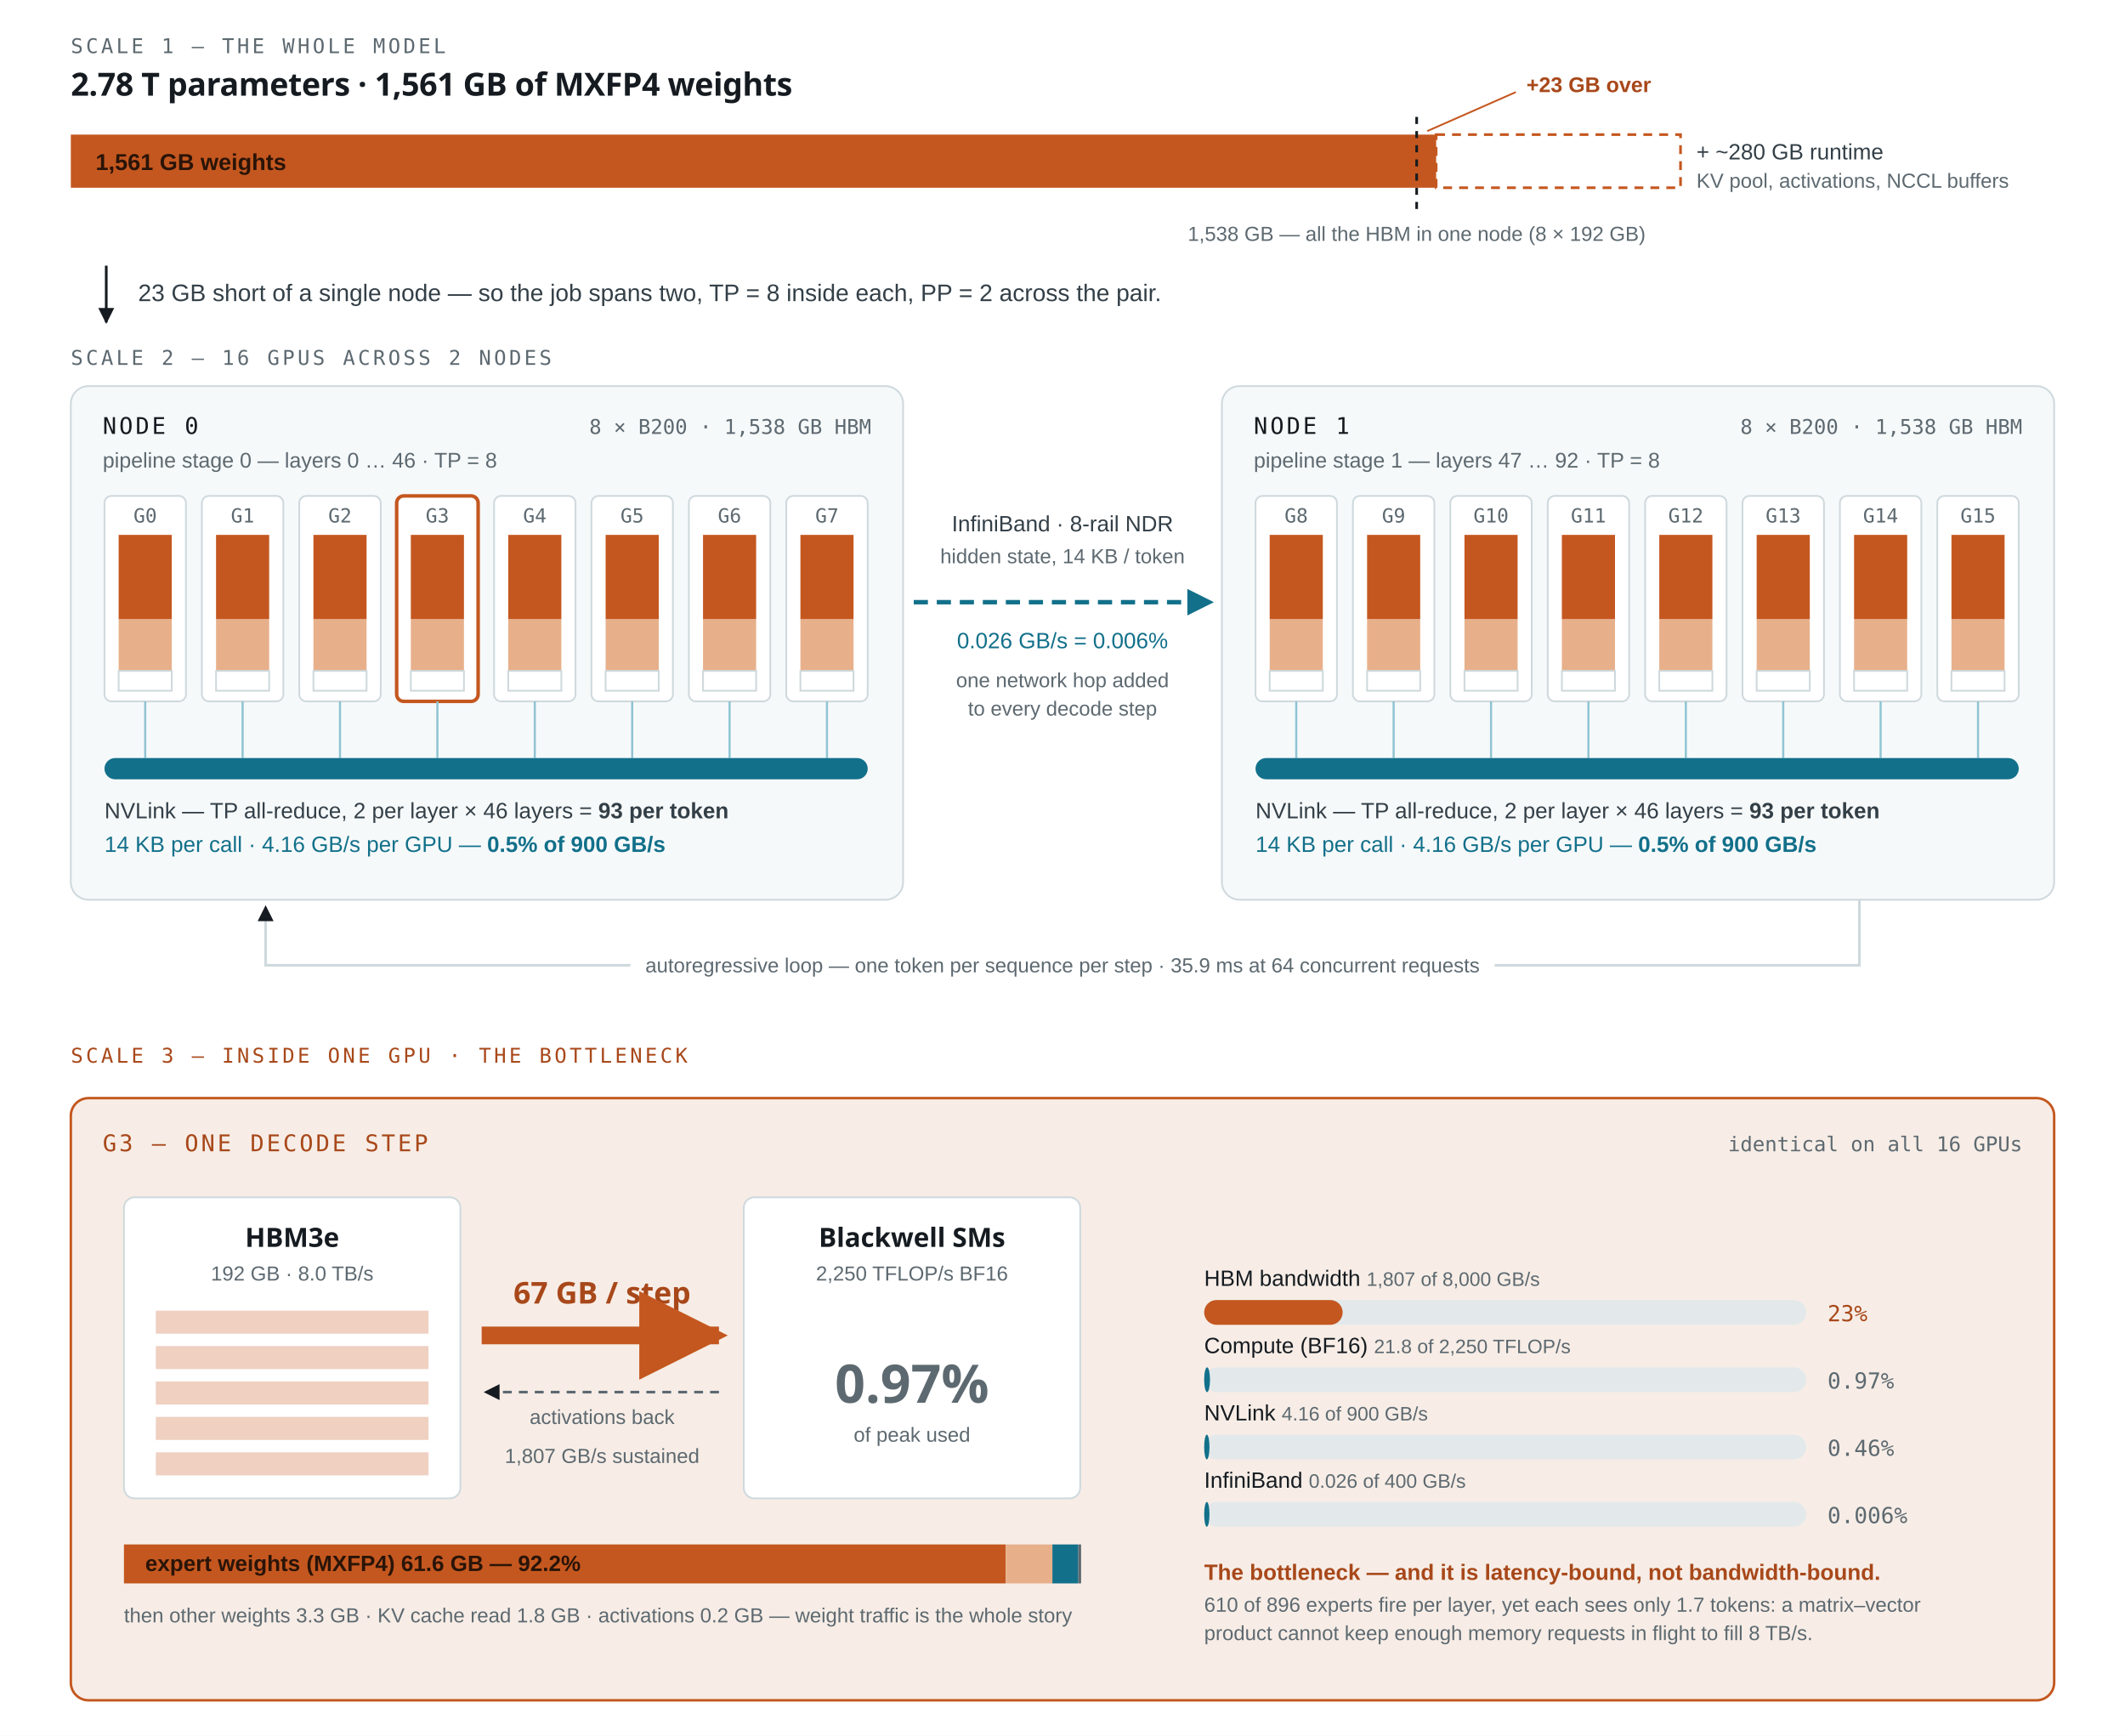
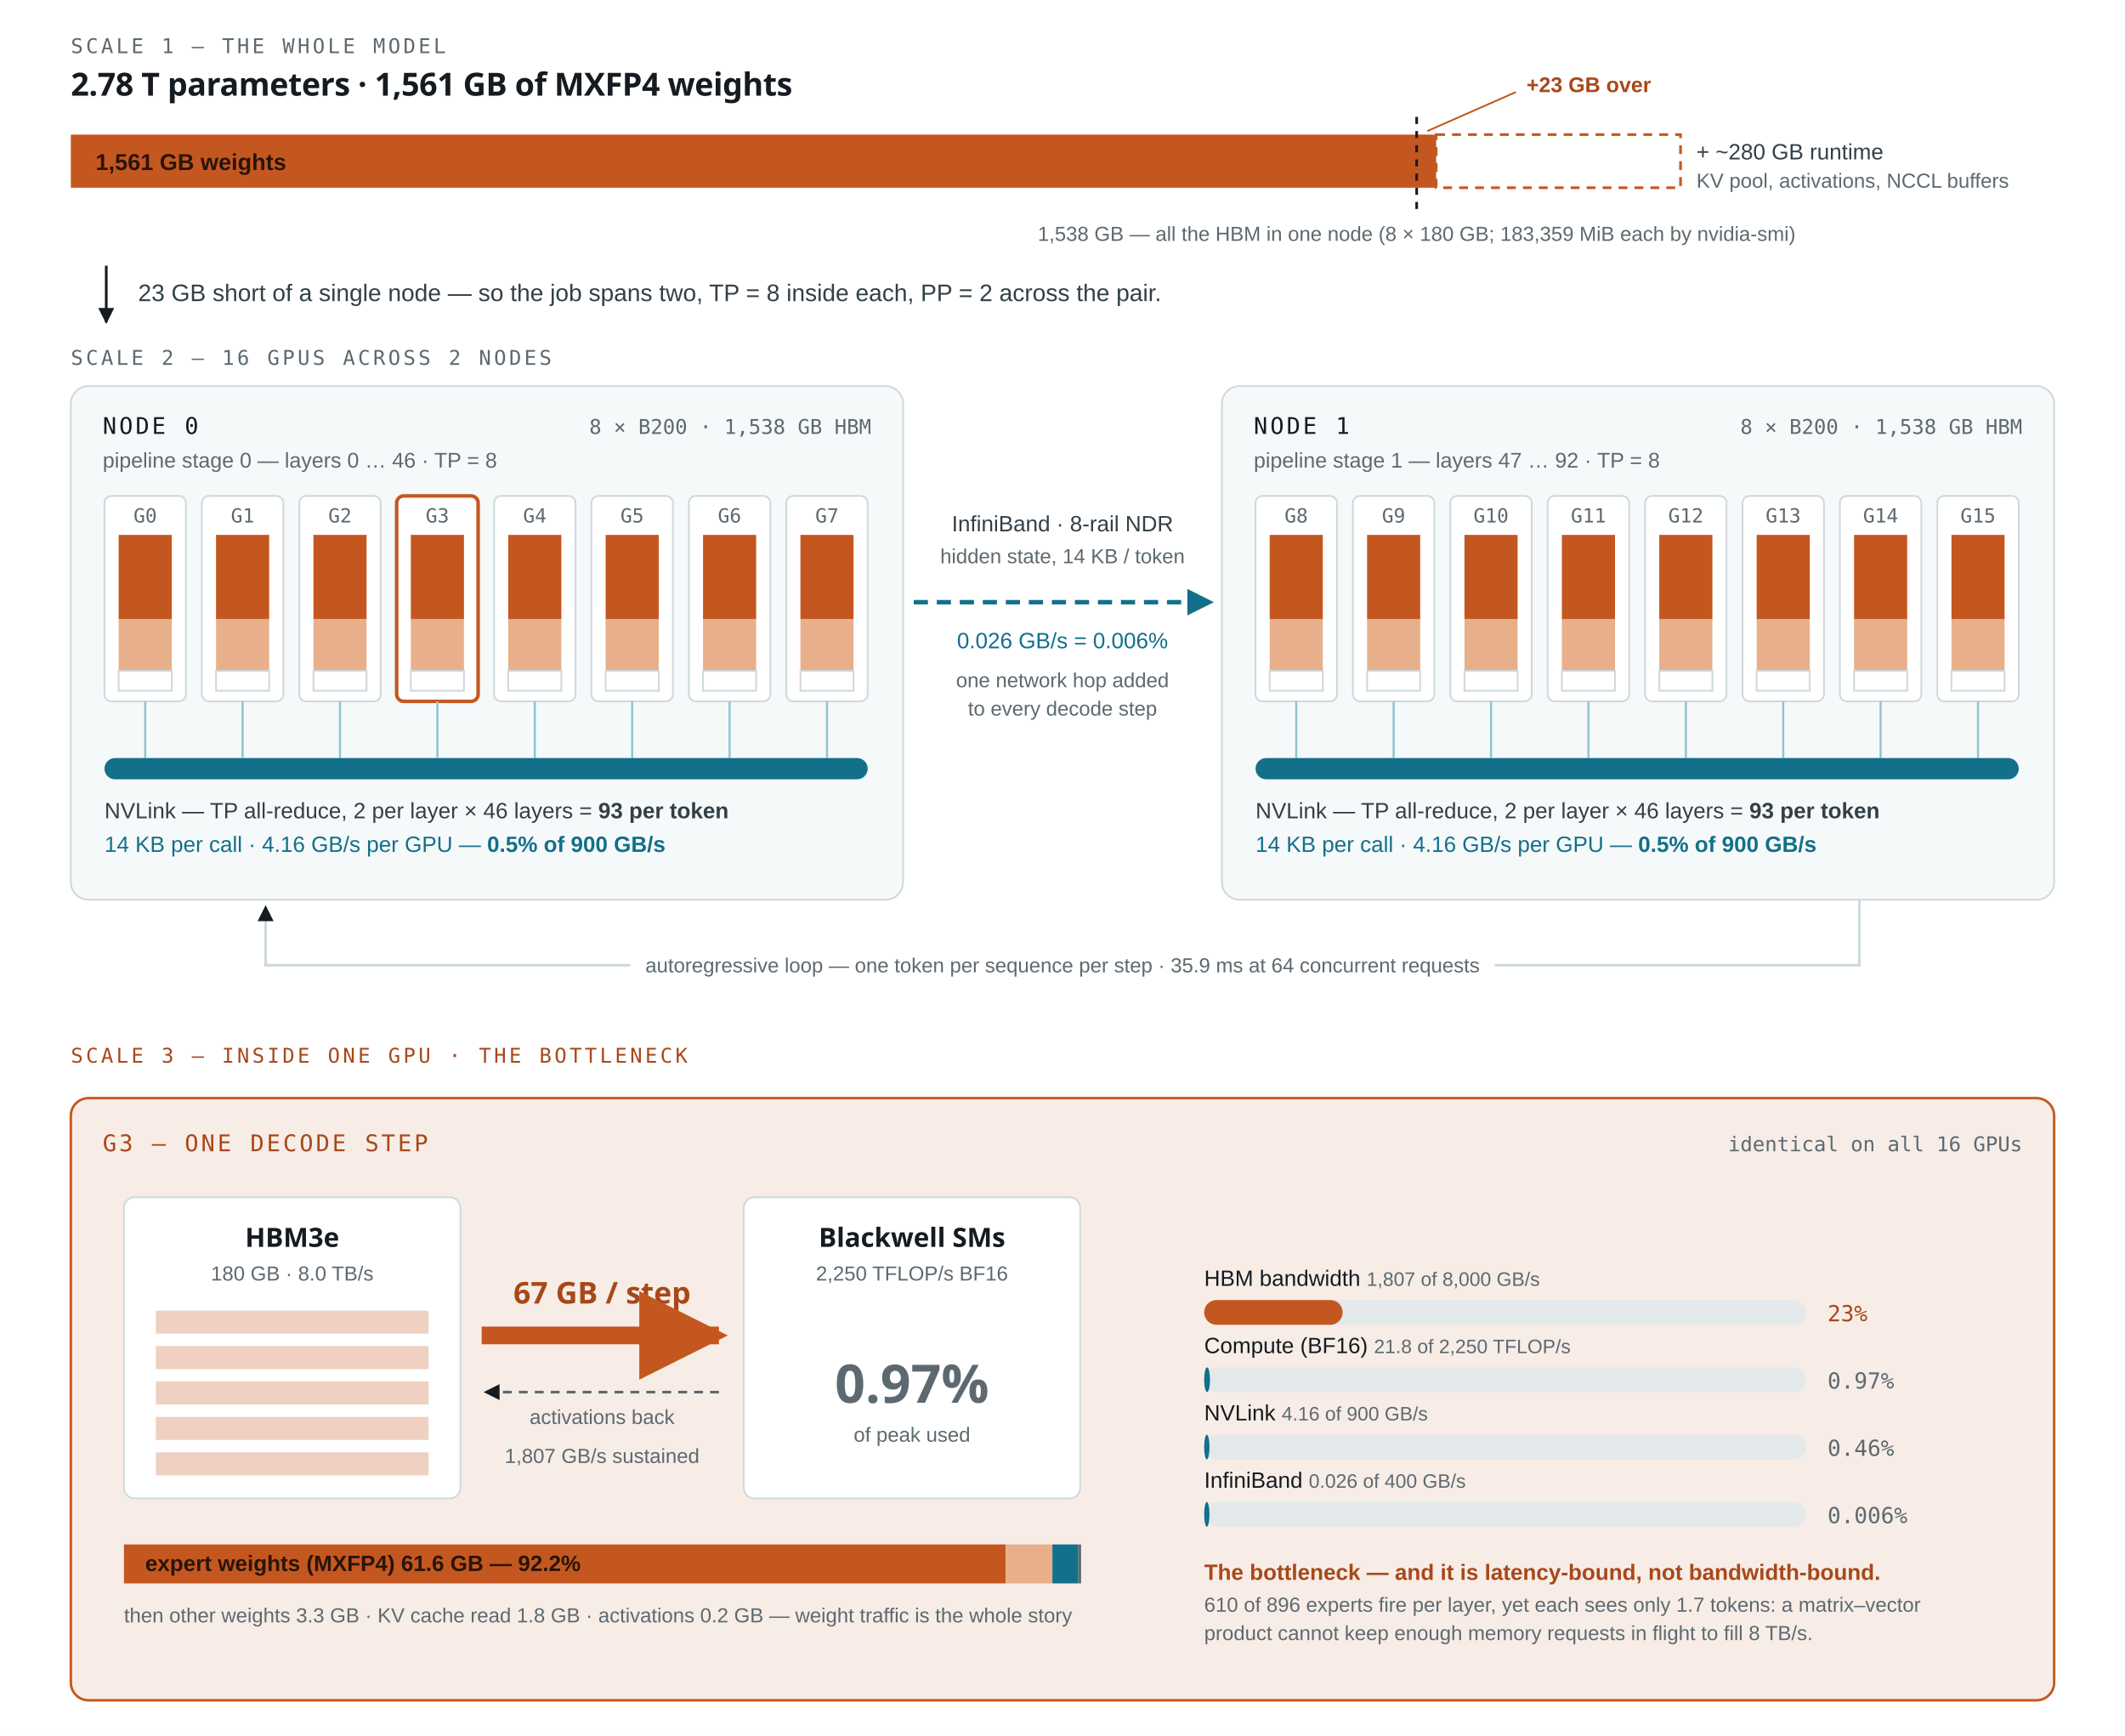
<svg xmlns="http://www.w3.org/2000/svg" viewBox="0 0 1200 980" role="img" aria-label="Kimi-K3 decode step across two B200 nodes: the 1,561 GB of weights exceed one node's 1,538 GB of HBM, forcing 16 GPUs in two pipeline stages; NVLink and InfiniBand run under one percent utilised while each GPU's HBM moves 67 GB per step at 23 percent of peak, the binding constraint.">
  <defs>
    <marker id="ah" viewBox="0 0 10 10" refX="9" refY="5" markerWidth="6" markerHeight="6" orient="auto-start-reverse">
      <path class="ah" d="M0,0 L10,5 L0,10 z" />
    </marker>
    <marker id="ah-hot" viewBox="0 0 10 10" refX="9" refY="5" markerWidth="5" markerHeight="5" orient="auto-start-reverse">
      <path class="ah-hot" d="M0,0 L10,5 L0,10 z" />
    </marker>
    <marker id="ah-cool" viewBox="0 0 10 10" refX="9" refY="5" markerWidth="6" markerHeight="6" orient="auto-start-reverse">
      <path class="ah-cool" d="M0,0 L10,5 L0,10 z" />
    </marker>
  </defs>
  <style>
    text { font-family: "IBM Plex Sans", "Segoe UI", Arial, sans-serif; fill: #333F47; }
    .bg { fill: #FFFFFF; }
    .eyebrow { font-family: "IBM Plex Mono", ui-monospace, monospace; font-size: 11.5px; letter-spacing: .14em; fill: #5D6970; }
    .eyebrow.hot { fill: #A8481A; }
    .h-svg { font-family: Chivo, "Segoe UI", sans-serif; font-size: 18px; font-weight: 700; fill: #151B20; letter-spacing: -.01em; }
    .body-svg { font-size: 13.5px; fill: #333F47; }
    .note { font-size: 12.5px; fill: #333F47; }
    .note-s { font-size: 11.5px; fill: #5D6970; }
    .over { font-size: 12px; font-weight: 600; fill: #A8481A; }
    .on-hot { font-size: 13px; font-weight: 600; fill: #2A1408; }
    .w-bar { fill: #C4571F; }
    .rt-bar { fill: none; stroke: #C4571F; stroke-width: 1.5; stroke-dasharray: 5 4; }
    .cap-line { stroke: #151B20; stroke-width: 1.5; stroke-dasharray: 4 4; }
    .leader { stroke: #C4571F; stroke-width: 1; }
    .flow { stroke: #151B20; stroke-width: 1.5; }
    .ah { fill: #151B20; } .ah-hot { fill: #C4571F; } .ah-cool { fill: #12708A; }
    .panel { fill: #F6F9FA; stroke: #CFD9DD; stroke-width: 1; }
    .panel-hot { fill: #F7EDE6; stroke: #C4571F; stroke-width: 1.4; }
    .node-id { font-family: "IBM Plex Mono", monospace; font-size: 13px; font-weight: 500; letter-spacing: .11em; fill: #151B20; }
    .node-id.hot { fill: #A8481A; }
    .node-cap { font-family: "IBM Plex Mono", monospace; font-size: 11.5px; fill: #5D6970; }
    .node-sub { font-size: 12px; fill: #5D6970; }
    .tile { fill: #FFFFFF; stroke: #CFD9DD; stroke-width: 1; }
    .tile-hi { fill: #FFFFFF; stroke: #C4571F; stroke-width: 2; }
    .gpu { font-family: "IBM Plex Mono", monospace; font-size: 11px; fill: #5D6970; }
    .mem-w { fill: #C4571F; }
    .mem-kv { fill: #E7B08B; }
    .mem-free { fill: none; stroke: #CFD9DD; stroke-width: 1; }
    .nvl-drop { stroke: #8FC4D2; stroke-width: 1.2; }
    .nvlink-bus { fill: #12708A; }
    .link-t { font-size: 12.5px; fill: #333F47; }
    .link-v { font-size: 12.5px; fill: #12708A; }
    .link-t .b, .link-v .b { font-weight: 600; }
    .ib { stroke: #12708A; stroke-width: 2.5; stroke-dasharray: 8 5; }
    .loop { fill: none; stroke: #CFD9DD; stroke-width: 1.5; }
    .box { fill: #FFFFFF; stroke: #CFD9DD; stroke-width: 1; }
    .box-t { font-family: Chivo, sans-serif; font-size: 15px; font-weight: 700; fill: #151B20; }
    .stack { fill: #C4571F; opacity: .28; }
    .pipe { stroke: #C4571F; stroke-width: 10; stroke-linecap: butt; }
    .pipe-back { stroke: #5D6970; stroke-width: 1.5; stroke-dasharray: 5 4; }
    .big-hot { font-family: Chivo, sans-serif; font-size: 17px; font-weight: 700; fill: #A8481A; }
    .idle-n { font-family: Chivo, sans-serif; font-size: 30px; font-weight: 700; fill: #5D6970; }
    .seg-1 { fill: #C4571F; } .seg-2 { fill: #E7B08B; }
    .seg-3 { fill: #12708A; } .seg-4 { fill: #5D6970; }
    .seg-lab { font-size: 12.5px; font-weight: 600; fill: #2A1408; }
    .util-l { font-size: 12.5px; fill: #151B20; font-weight: 500; }
    .util-s { font-size: 11px; fill: #5D6970; font-weight: 400; }
    .util-track { fill: #E3E9EB; }
    .util-hot { fill: #C4571F; } .util-cool { fill: #12708A; }
    .util-v { font-family: "IBM Plex Mono", monospace; font-size: 12.5px; fill: #5D6970; }
    .util-v.hot { fill: #A8481A; font-weight: 500; }
    .insight { font-size: 12.5px; font-weight: 600; fill: #A8481A; }
  </style>
  <rect class="bg" x="0" y="0" width="1200" height="980" />
  <text class="eyebrow" x="40" y="30">SCALE 1 — THE WHOLE MODEL</text>
  <text class="h-svg" x="40" y="54">2.78 T parameters · 1,561 GB of MXFP4 weights</text>
  <rect class="w-bar" x="40" y="76" width="771" height="30" />
  <text class="on-hot" x="54" y="96">1,561 GB weights</text>
  <rect class="rt-bar" x="811" y="76" width="138" height="30" />
  <text class="note" x="958" y="90">+ ~280 GB runtime</text>
  <text class="note-s" x="958" y="106">KV pool, activations, NCCL buffers</text>
  <line class="cap-line" x1="800" y1="66" x2="800" y2="120" />
-   <text class="note-s" x="800" y="136" text-anchor="middle">1,538 GB — all the HBM in one node (8 × 192 GB)</text>
+   <text class="note-s" x="800" y="136" text-anchor="middle">1,538 GB — all the HBM in one node (8 × 180 GB; 183,359 MiB each by nvidia-smi)</text>
  <line class="leader" x1="806" y1="74" x2="856" y2="52" />
  <text class="over" x="862" y="52">+23 GB over</text>
  <line class="flow" x1="60" y1="150" x2="60" y2="182" marker-end="url(#ah)" />
  <text class="body-svg" x="78" y="170">23 GB short of a single node — so the job spans two, TP = 8 inside each, PP = 2 across the pair.</text>
  <text class="eyebrow" x="40" y="206">SCALE 2 — 16 GPUS ACROSS 2 NODES</text>
  <rect class="panel" x="40" y="218" width="470" height="290" rx="10" />
  <text class="node-id" x="58" y="245">NODE 0</text>
  <text class="node-cap" x="492" y="245" text-anchor="end">8 × B200 · 1,538 GB HBM</text>
  <text class="node-sub" x="58" y="264">pipeline stage 0 — layers 0 … 46 · TP = 8</text>
  <rect class="tile" x="59" y="280" width="46" height="116" rx="4" />
  <text class="gpu" x="82" y="295" text-anchor="middle">G0</text>
  <rect class="mem-w" x="67" y="302.0" width="30" height="47.7" />
  <rect class="mem-kv" x="67" y="349.7" width="30" height="29.1" />
  <rect class="mem-free" x="67" y="378.8" width="30" height="11.2" />
  <line class="nvl-drop" x1="82" y1="396" x2="82" y2="428" />
  <rect class="tile" x="114" y="280" width="46" height="116" rx="4" />
  <text class="gpu" x="137" y="295" text-anchor="middle">G1</text>
  <rect class="mem-w" x="122" y="302.0" width="30" height="47.7" />
  <rect class="mem-kv" x="122" y="349.7" width="30" height="29.1" />
  <rect class="mem-free" x="122" y="378.8" width="30" height="11.2" />
  <line class="nvl-drop" x1="137" y1="396" x2="137" y2="428" />
  <rect class="tile" x="169" y="280" width="46" height="116" rx="4" />
  <text class="gpu" x="192" y="295" text-anchor="middle">G2</text>
  <rect class="mem-w" x="177" y="302.0" width="30" height="47.7" />
  <rect class="mem-kv" x="177" y="349.7" width="30" height="29.1" />
  <rect class="mem-free" x="177" y="378.8" width="30" height="11.2" />
  <line class="nvl-drop" x1="192" y1="396" x2="192" y2="428" />
  <rect class="tile tile-hi" x="224" y="280" width="46" height="116" rx="4" />
  <text class="gpu" x="247" y="295" text-anchor="middle">G3</text>
  <rect class="mem-w" x="232" y="302.0" width="30" height="47.7" />
  <rect class="mem-kv" x="232" y="349.7" width="30" height="29.1" />
  <rect class="mem-free" x="232" y="378.8" width="30" height="11.2" />
  <line class="nvl-drop" x1="247" y1="396" x2="247" y2="428" />
  <rect class="tile" x="279" y="280" width="46" height="116" rx="4" />
  <text class="gpu" x="302" y="295" text-anchor="middle">G4</text>
  <rect class="mem-w" x="287" y="302.0" width="30" height="47.7" />
  <rect class="mem-kv" x="287" y="349.7" width="30" height="29.1" />
  <rect class="mem-free" x="287" y="378.8" width="30" height="11.2" />
  <line class="nvl-drop" x1="302" y1="396" x2="302" y2="428" />
  <rect class="tile" x="334" y="280" width="46" height="116" rx="4" />
  <text class="gpu" x="357" y="295" text-anchor="middle">G5</text>
  <rect class="mem-w" x="342" y="302.0" width="30" height="47.7" />
  <rect class="mem-kv" x="342" y="349.7" width="30" height="29.1" />
  <rect class="mem-free" x="342" y="378.8" width="30" height="11.2" />
  <line class="nvl-drop" x1="357" y1="396" x2="357" y2="428" />
  <rect class="tile" x="389" y="280" width="46" height="116" rx="4" />
  <text class="gpu" x="412" y="295" text-anchor="middle">G6</text>
  <rect class="mem-w" x="397" y="302.0" width="30" height="47.7" />
  <rect class="mem-kv" x="397" y="349.7" width="30" height="29.1" />
  <rect class="mem-free" x="397" y="378.8" width="30" height="11.2" />
  <line class="nvl-drop" x1="412" y1="396" x2="412" y2="428" />
  <rect class="tile" x="444" y="280" width="46" height="116" rx="4" />
  <text class="gpu" x="467" y="295" text-anchor="middle">G7</text>
  <rect class="mem-w" x="452" y="302.0" width="30" height="47.7" />
  <rect class="mem-kv" x="452" y="349.7" width="30" height="29.1" />
  <rect class="mem-free" x="452" y="378.8" width="30" height="11.2" />
  <line class="nvl-drop" x1="467" y1="396" x2="467" y2="428" />
  <rect class="nvlink-bus" x="59" y="428" width="431" height="12" rx="6" />
  <text class="link-t" x="59" y="462">NVLink — TP all-reduce, 2 per layer × 46 layers = <tspan class="b">93 per token</tspan>
  </text>
  <text class="link-v" x="59" y="481">14 KB per call · 4.16 GB/s per GPU — <tspan class="b">0.5% of 900 GB/s</tspan>
  </text>
  <rect class="panel" x="690" y="218" width="470" height="290" rx="10" />
  <text class="node-id" x="708" y="245">NODE 1</text>
  <text class="node-cap" x="1142" y="245" text-anchor="end">8 × B200 · 1,538 GB HBM</text>
  <text class="node-sub" x="708" y="264">pipeline stage 1 — layers 47 … 92 · TP = 8</text>
  <rect class="tile" x="709" y="280" width="46" height="116" rx="4" />
  <text class="gpu" x="732" y="295" text-anchor="middle">G8</text>
  <rect class="mem-w" x="717" y="302.0" width="30" height="47.7" />
  <rect class="mem-kv" x="717" y="349.7" width="30" height="29.1" />
  <rect class="mem-free" x="717" y="378.8" width="30" height="11.2" />
  <line class="nvl-drop" x1="732" y1="396" x2="732" y2="428" />
  <rect class="tile" x="764" y="280" width="46" height="116" rx="4" />
  <text class="gpu" x="787" y="295" text-anchor="middle">G9</text>
  <rect class="mem-w" x="772" y="302.0" width="30" height="47.7" />
  <rect class="mem-kv" x="772" y="349.7" width="30" height="29.1" />
  <rect class="mem-free" x="772" y="378.8" width="30" height="11.2" />
  <line class="nvl-drop" x1="787" y1="396" x2="787" y2="428" />
  <rect class="tile" x="819" y="280" width="46" height="116" rx="4" />
  <text class="gpu" x="842" y="295" text-anchor="middle">G10</text>
  <rect class="mem-w" x="827" y="302.0" width="30" height="47.7" />
  <rect class="mem-kv" x="827" y="349.7" width="30" height="29.1" />
  <rect class="mem-free" x="827" y="378.8" width="30" height="11.2" />
  <line class="nvl-drop" x1="842" y1="396" x2="842" y2="428" />
  <rect class="tile" x="874" y="280" width="46" height="116" rx="4" />
  <text class="gpu" x="897" y="295" text-anchor="middle">G11</text>
  <rect class="mem-w" x="882" y="302.0" width="30" height="47.7" />
  <rect class="mem-kv" x="882" y="349.7" width="30" height="29.1" />
  <rect class="mem-free" x="882" y="378.8" width="30" height="11.2" />
  <line class="nvl-drop" x1="897" y1="396" x2="897" y2="428" />
  <rect class="tile" x="929" y="280" width="46" height="116" rx="4" />
  <text class="gpu" x="952" y="295" text-anchor="middle">G12</text>
  <rect class="mem-w" x="937" y="302.0" width="30" height="47.7" />
  <rect class="mem-kv" x="937" y="349.7" width="30" height="29.1" />
  <rect class="mem-free" x="937" y="378.8" width="30" height="11.2" />
  <line class="nvl-drop" x1="952" y1="396" x2="952" y2="428" />
  <rect class="tile" x="984" y="280" width="46" height="116" rx="4" />
  <text class="gpu" x="1007" y="295" text-anchor="middle">G13</text>
  <rect class="mem-w" x="992" y="302.0" width="30" height="47.7" />
  <rect class="mem-kv" x="992" y="349.7" width="30" height="29.1" />
  <rect class="mem-free" x="992" y="378.8" width="30" height="11.2" />
  <line class="nvl-drop" x1="1007" y1="396" x2="1007" y2="428" />
  <rect class="tile" x="1039" y="280" width="46" height="116" rx="4" />
  <text class="gpu" x="1062" y="295" text-anchor="middle">G14</text>
  <rect class="mem-w" x="1047" y="302.0" width="30" height="47.7" />
  <rect class="mem-kv" x="1047" y="349.7" width="30" height="29.1" />
  <rect class="mem-free" x="1047" y="378.8" width="30" height="11.2" />
  <line class="nvl-drop" x1="1062" y1="396" x2="1062" y2="428" />
  <rect class="tile" x="1094" y="280" width="46" height="116" rx="4" />
  <text class="gpu" x="1117" y="295" text-anchor="middle">G15</text>
  <rect class="mem-w" x="1102" y="302.0" width="30" height="47.7" />
  <rect class="mem-kv" x="1102" y="349.7" width="30" height="29.1" />
  <rect class="mem-free" x="1102" y="378.8" width="30" height="11.2" />
  <line class="nvl-drop" x1="1117" y1="396" x2="1117" y2="428" />
  <rect class="nvlink-bus" x="709" y="428" width="431" height="12" rx="6" />
  <text class="link-t" x="709" y="462">NVLink — TP all-reduce, 2 per layer × 46 layers = <tspan class="b">93 per token</tspan>
  </text>
  <text class="link-v" x="709" y="481">14 KB per call · 4.16 GB/s per GPU — <tspan class="b">0.5% of 900 GB/s</tspan>
  </text>
  <text class="link-t" x="600" y="300" text-anchor="middle">InfiniBand · 8-rail NDR</text>
  <text class="note-s" x="600" y="318" text-anchor="middle">hidden state, 14 KB / token</text>
  <line class="ib" x1="516" y1="340" x2="684" y2="340" marker-end="url(#ah-cool)" />
  <text class="link-v" x="600" y="366" text-anchor="middle">0.026 GB/s = 0.006%</text>
  <text class="note-s" x="600" y="388" text-anchor="middle">one network hop added</text>
  <text class="note-s" x="600" y="404" text-anchor="middle">to every decode step</text>
  <path class="loop" d="M1050,508 L1050,545 L844,545" />
  <path class="loop" d="M356,545 L150,545 L150,512" marker-end="url(#ah)" />
  <text class="note-s" x="600" y="549" text-anchor="middle">autoregressive loop — one token per sequence per step · 35.9 ms at 64 concurrent requests</text>
  <text class="eyebrow hot" x="40" y="600">SCALE 3 — INSIDE ONE GPU · THE BOTTLENECK</text>
  <rect class="panel-hot" x="40" y="620" width="1120" height="340" rx="10" />
  <text class="node-id hot" x="58" y="650">G3 — ONE DECODE STEP</text>
  <text class="node-cap" x="1142" y="650" text-anchor="end">identical on all 16 GPUs</text>
  <rect class="box" x="70" y="676" width="190" height="170" rx="6" />
  <text class="box-t" x="165" y="704" text-anchor="middle">HBM3e</text>
-   <text class="note-s" x="165" y="723" text-anchor="middle">192 GB · 8.0 TB/s</text>
+   <text class="note-s" x="165" y="723" text-anchor="middle">180 GB · 8.0 TB/s</text>
  <rect class="stack" x="88" y="740" width="154" height="13" />
  <rect class="stack" x="88" y="760" width="154" height="13" />
  <rect class="stack" x="88" y="780" width="154" height="13" />
  <rect class="stack" x="88" y="800" width="154" height="13" />
  <rect class="stack" x="88" y="820" width="154" height="13" />
  <text class="big-hot" x="340" y="736" text-anchor="middle">67 GB / step</text>
  <line class="pipe" x1="272" y1="754" x2="406" y2="754" marker-end="url(#ah-hot)" />
  <line class="pipe-back" x1="406" y1="786" x2="274" y2="786" marker-end="url(#ah)" />
  <text class="note-s" x="340" y="804" text-anchor="middle">activations back</text>
  <text class="note-s" x="340" y="826" text-anchor="middle">1,807 GB/s sustained</text>
  <rect class="box" x="420" y="676" width="190" height="170" rx="6" />
  <text class="box-t" x="515" y="704" text-anchor="middle">Blackwell SMs</text>
  <text class="note-s" x="515" y="723" text-anchor="middle">2,250 TFLOP/s BF16</text>
  <text class="idle-n" x="515" y="792" text-anchor="middle">0.97%</text>
  <text class="note-s" x="515" y="814" text-anchor="middle">of peak used</text>
  <rect class="seg-1" x="70.0" y="872" width="497.9" height="22" />
  <text class="seg-lab" x="82.0" y="887">expert weights (MXFP4)  61.6 GB — 92.2%</text>
  <rect class="seg-2" x="567.9" y="872" width="26.5" height="22" />
  <rect class="seg-3" x="594.3" y="872" width="14.6" height="22" />
  <rect class="seg-4" x="608.9" y="872" width="1.6" height="22" />
  <text class="note-s" x="70" y="916">then other weights 3.3 GB · KV cache read 1.8 GB · activations 0.2 GB — weight traffic is the whole story</text>
  <text class="util-l" x="680" y="726">HBM bandwidth <tspan class="util-s">1,807 of 8,000 GB/s</tspan>
  </text>
  <rect class="util-track" x="680" y="734" width="340" height="14" rx="7" />
  <rect class="util-hot" x="680" y="734" width="78.2" height="14" rx="7" />
  <text class="util-v hot" x="1032" y="746">23%</text>
  <text class="util-l" x="680" y="764">Compute (BF16) <tspan class="util-s">21.8 of 2,250 TFLOP/s</tspan>
  </text>
  <rect class="util-track" x="680" y="772" width="340" height="14" rx="7" />
  <rect class="util-cool" x="680" y="772" width="3.3" height="14" rx="7" />
  <text class="util-v" x="1032" y="784">0.97%</text>
  <text class="util-l" x="680" y="802">NVLink <tspan class="util-s">4.16 of 900 GB/s</tspan>
  </text>
  <rect class="util-track" x="680" y="810" width="340" height="14" rx="7" />
  <rect class="util-cool" x="680" y="810" width="3.0" height="14" rx="7" />
  <text class="util-v" x="1032" y="822">0.46%</text>
  <text class="util-l" x="680" y="840">InfiniBand <tspan class="util-s">0.026 of 400 GB/s</tspan>
  </text>
  <rect class="util-track" x="680" y="848" width="340" height="14" rx="7" />
  <rect class="util-cool" x="680" y="848" width="3.0" height="14" rx="7" />
  <text class="util-v" x="1032" y="860">0.006%</text>
  <text class="insight" x="680" y="892">The bottleneck — and it is latency-bound, not bandwidth-bound.</text>
  <text class="note-s" x="680" y="910">610 of 896 experts fire per layer, yet each sees only 1.7 tokens: a matrix–vector</text>
  <text class="note-s" x="680" y="926">product cannot keep enough memory requests in flight to fill 8 TB/s.</text>
</svg>
